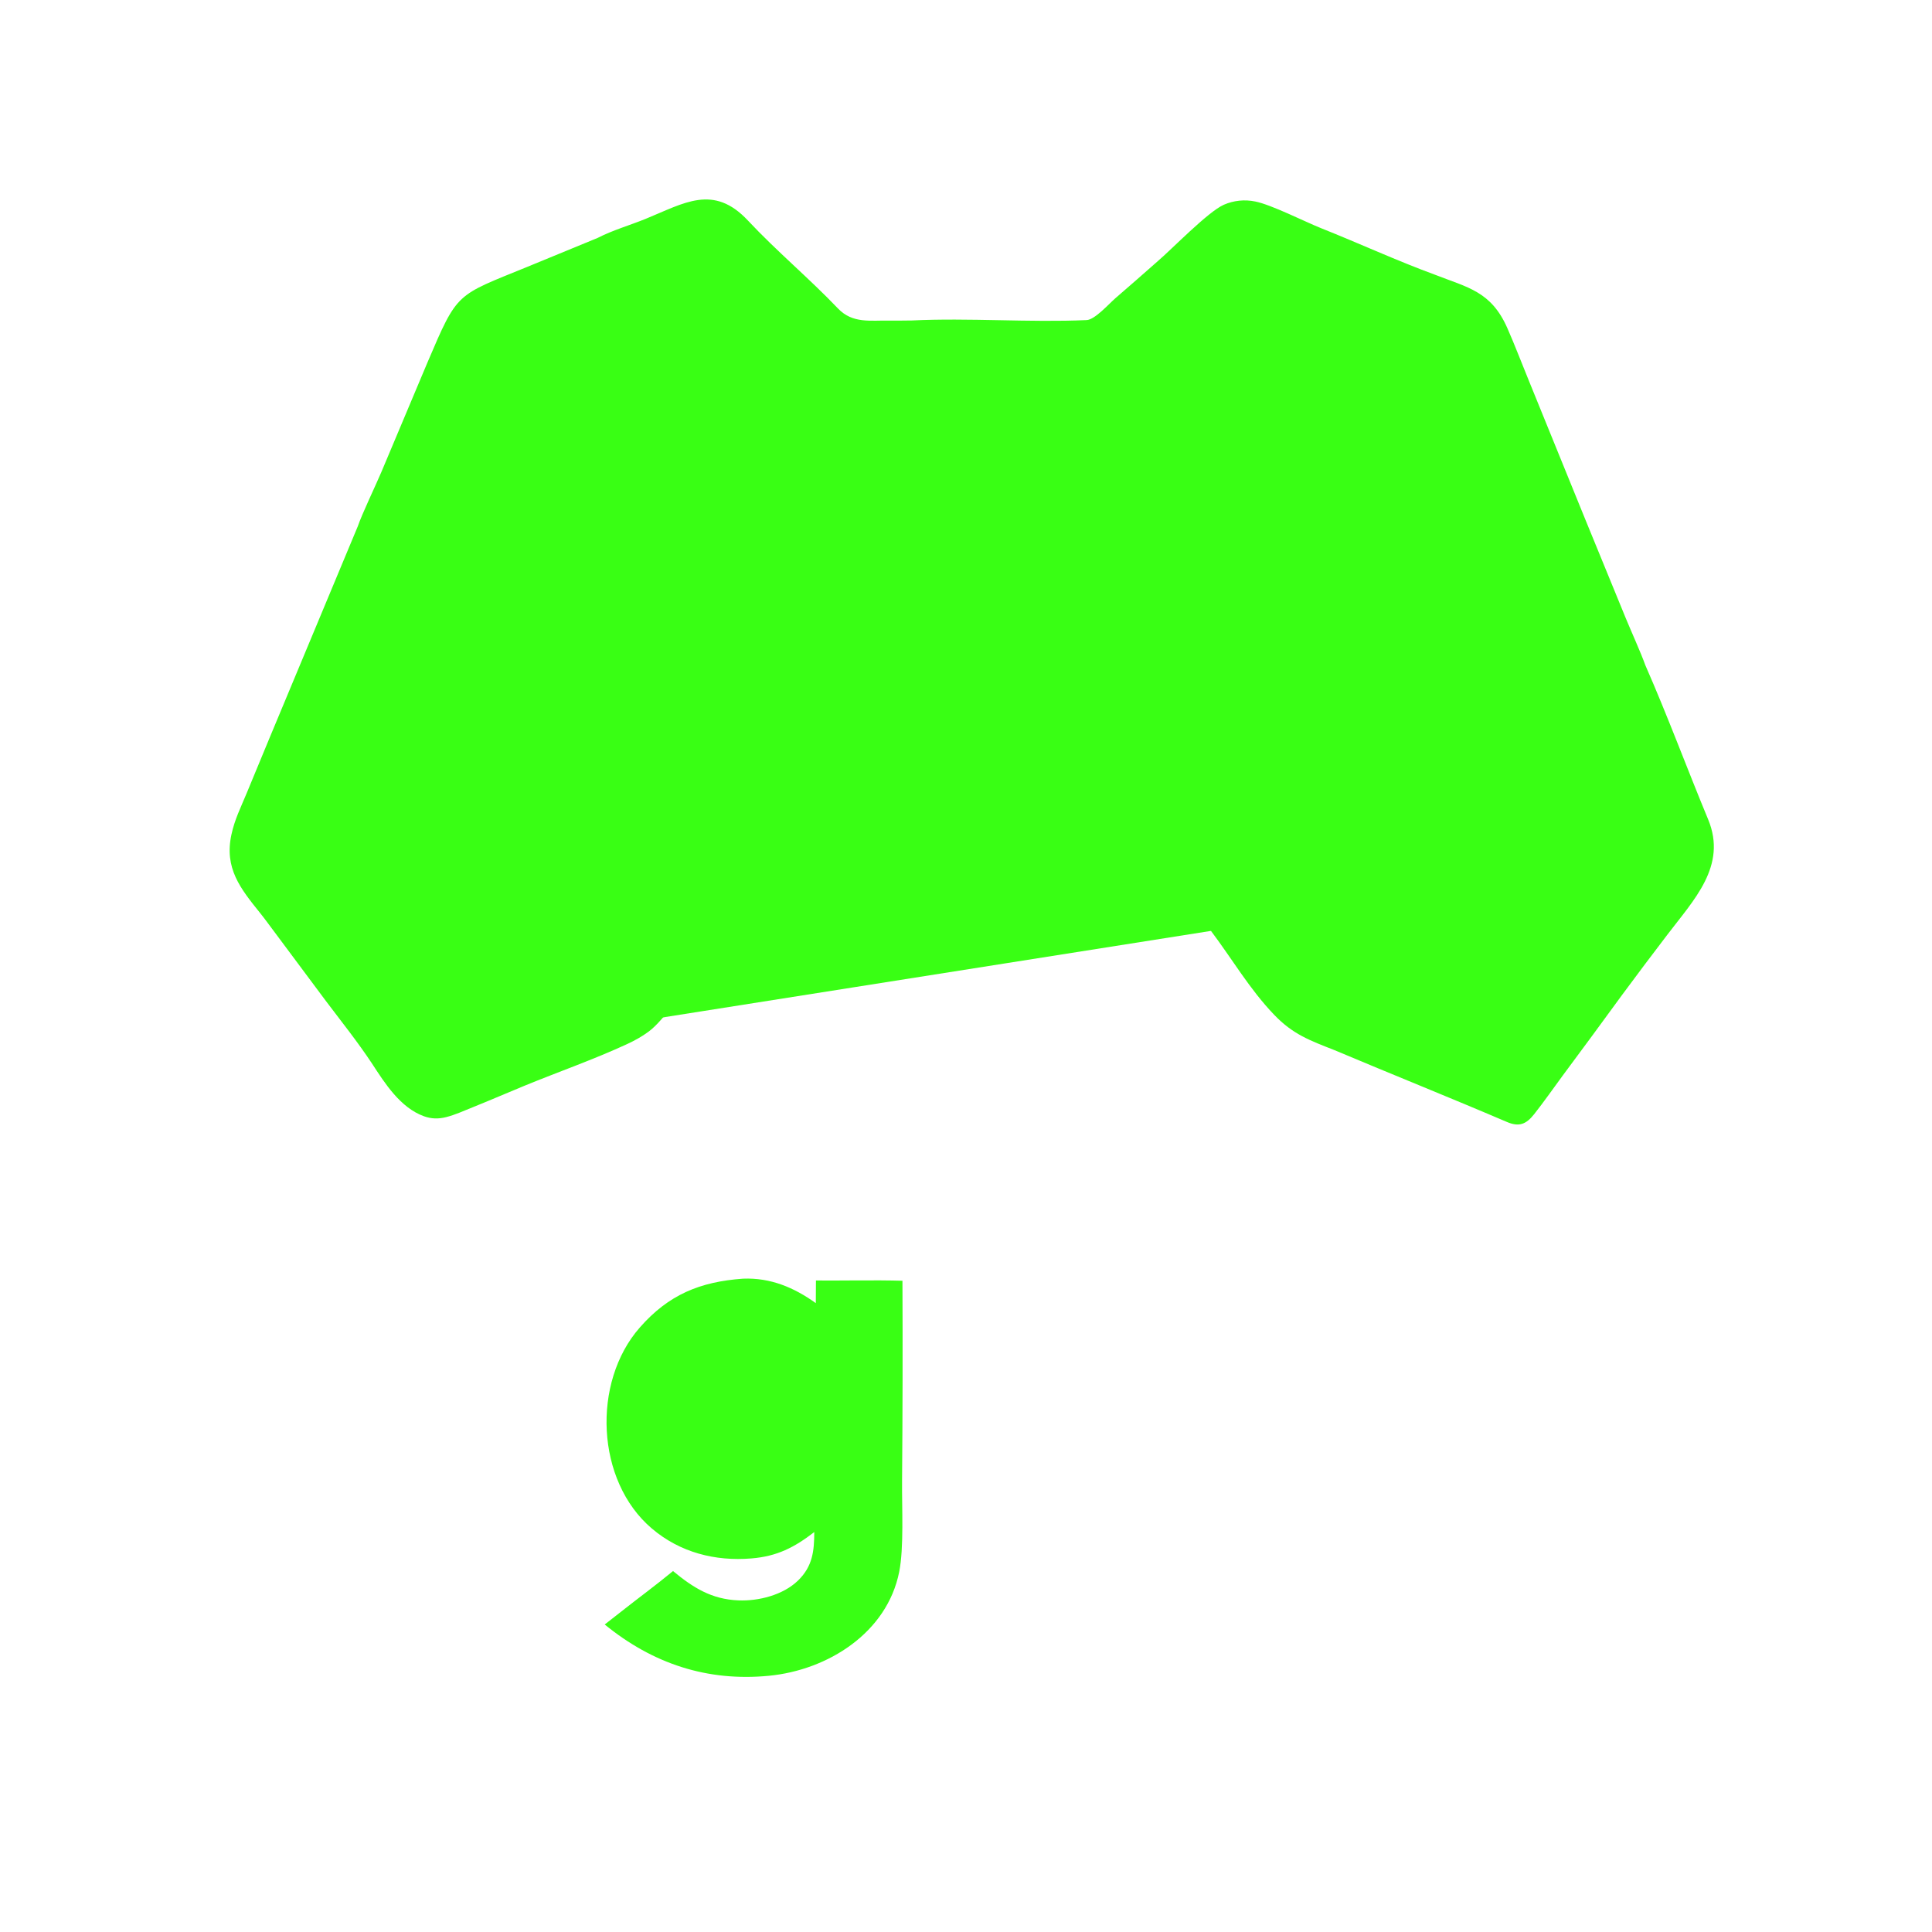
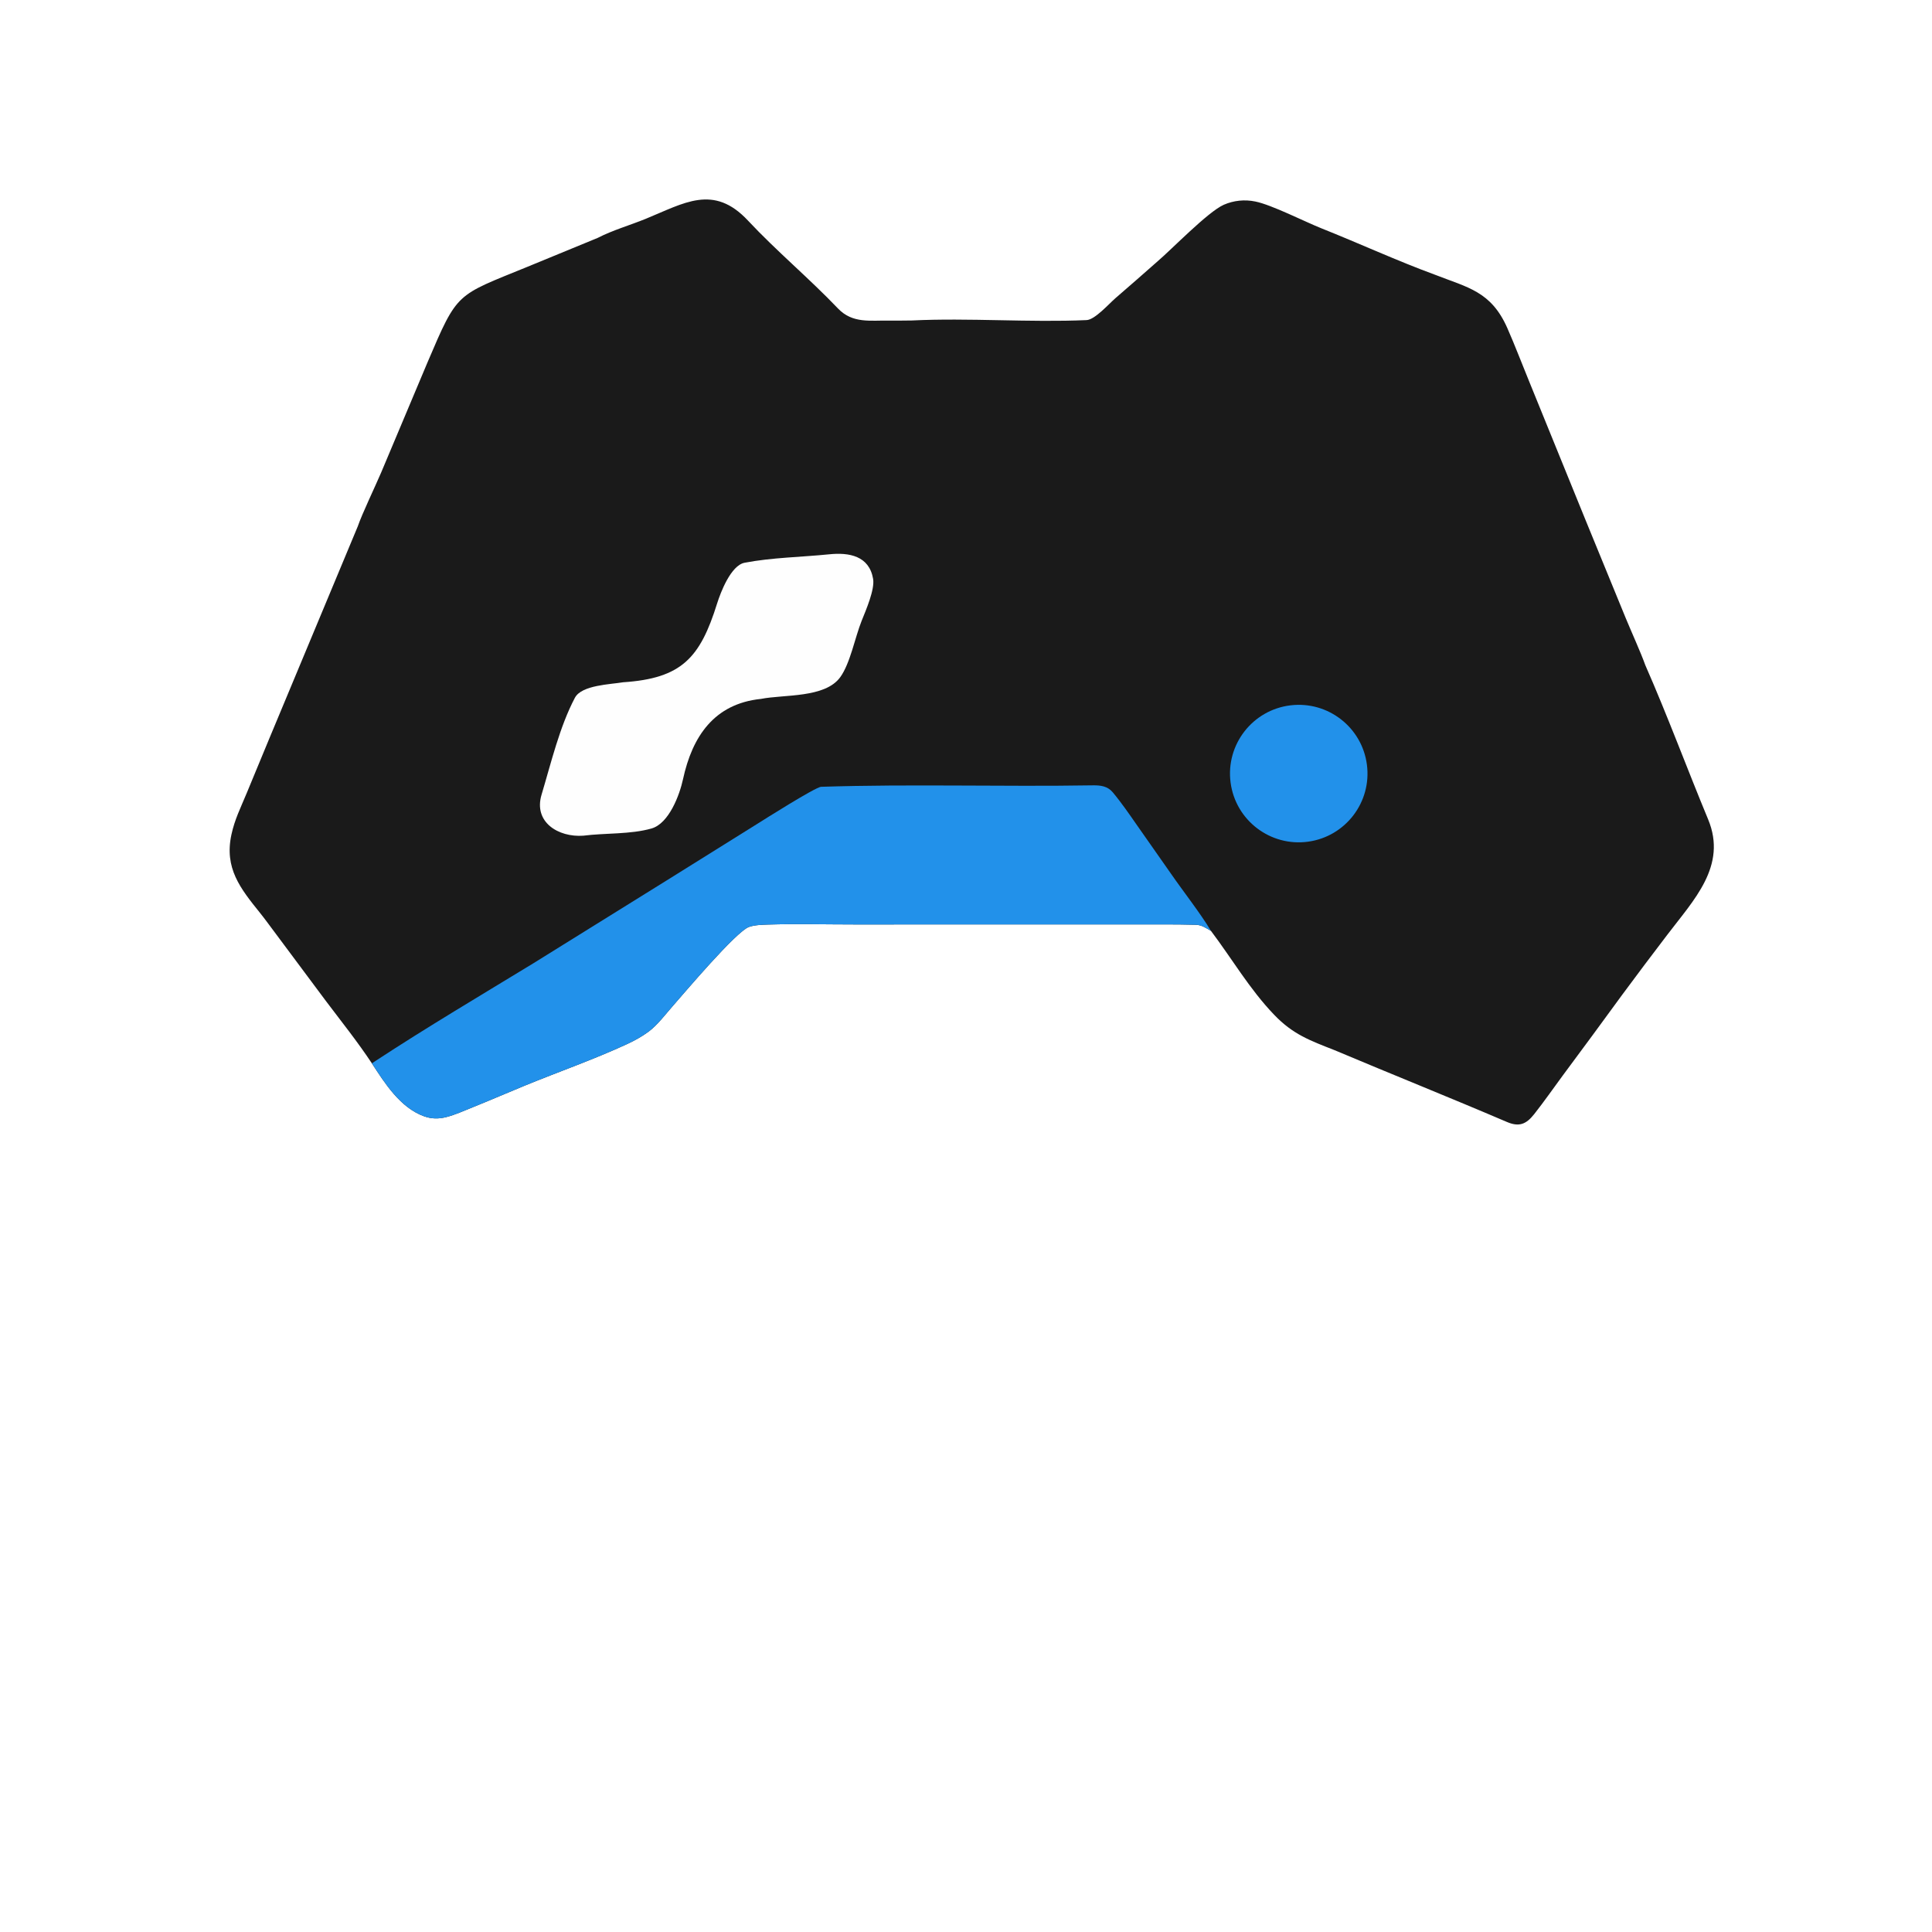
<svg xmlns="http://www.w3.org/2000/svg" width="1024" height="1024" viewBox="0 0 1024 1024">
-   <g fill="#39ff14">
-     <path d="M316.78 126.096C324.733 122 333.829 119.405 342.124 116.028C362.584 107.7 378.151 97.338 396.46 116.931C411.424 132.945 428.941 147.557 444.156 163.504C451.937 171.659 461.456 169.719 471.56 169.925C475.279 169.987 479.37 169.886 483.25 169.861C513.651 168.388 545.491 170.998 575.928 169.655C580.31 169.461 587.737 161.052 591.216 158.027C598.454 151.737 605.982 145.25 613.159 138.847C621.111 132.106 640.123 112.322 648.638 108.524C653.888 106.236 659.72 105.635 665.327 106.803C673.896 108.504 691.64 117.539 700.407 121.029C720.333 128.96 740.513 138.261 760.625 145.634C777.929 152.416 790.297 154.365 798.904 173.866C802.897 182.911 806.647 192.818 810.427 202.011L840.311 275.481L861.729 327.754C864.654 334.855 869.602 345.702 872.062 352.58C883.809 379.291 894.145 407.296 905.344 434.281C915.614 459.024 897.623 477.077 883.558 495.641C875.522 506.159 867.569 516.741 859.701 527.385C849.303 541.658 838.835 555.879 828.295 570.048C823.244 576.902 818.348 583.933 813.105 590.574C808.867 595.943 805.074 597.39 798.681 594.656C768.436 581.717 737.746 569.436 707.453 556.66C694.27 551.455 685.367 548.334 675.295 537.82C662.27 524.226 653.119 508.355 641.84 493.396C639.16 491.851 636.905 490.234 633.845 490.154C623.259 489.877 612.432 489.961 601.841 489.956L541.521 489.96L453.216 489.983C437.812 489.982 422.3 489.578 406.908 490.04C403.84 490.132 399.859 490.271 396.961 491.304C390.119 493.744 362.652 526.316 356.599 533.189C352.689 537.629 348.503 543.274 343.761 546.795C340.261 549.394 336.306 551.569 332.356 553.396C314.766 561.532 296.156 568.022 278.209 575.377C268.893 579.196 259.672 583.224 250.324 586.97C245.818 588.775 241.23 590.889 236.524 592.081C232.423 593.119 228.662 593.073 224.666 591.622C212.14 587.073 204.001 574.194 197.1 563.597C189.5 552.13 180.969 541.451 172.685 530.484L145.563 494.09C143.086 490.806 140.386 487.047 137.887 483.944C127.337 470.842 118.818 460.163 122.662 442.349C124.399 434.3 127.542 428.124 130.724 420.455L142.723 391.465L189.648 278.937C191.83 272.511 198.976 257.587 202.036 250.413L226.623 191.977C242.674 154.368 241.511 156.966 279.427 141.463L316.78 126.096Z" />
-     <path d="M197.1 563.597L199.509 562.003C226.136 544.547 255.374 527.214 282.601 510.616L353.513 466.542L400.804 437.02C404.834 434.488 432.248 417.116 435.224 417.018C483.043 415.485 531.202 417.028 579.112 416.248C583.311 416.18 587.032 416.648 589.786 419.941C594.46 425.531 598.615 431.634 602.778 437.592L620.693 463.152C627.032 472.327 636.317 484.143 641.84 493.396Z" />
-     <path d="M393.84 677.721C408.373 677.138 420.855 682.399 432.392 690.685L432.469 678.692C447.455 678.807 463.537 678.399 478.319 678.824C478.477 714.215 478.409 749.607 478.114 784.997C477.981 798.812 479.159 820.254 476.592 833.13C470.155 865.417 438.806 885.189 407.498 888.202C374.812 891.348 346 881.82 320.51 861.015L329.006 854.373C337.996 847.241 348.074 839.868 356.717 832.692C367.351 841.484 377.101 847.654 391.338 848.237C402.088 848.678 414.985 845.419 422.908 837.782C430.708 830.262 431.564 822.044 431.583 812.026C421.04 820.153 411.852 824.902 398.271 825.998C379.03 827.588 360.498 822.867 345.543 810.192C315.755 784.946 313.65 732.666 339.063 703.659C354.394 686.16 371.036 679.353 393.84 677.721Z" />
-   </g>
+   <path fill="#1a1a1a" d="M316.78 126.096C324.733 122 333.829 119.405 342.124 116.028C362.584 107.7 378.151 97.338 396.46 116.931C411.424 132.945 428.941 147.557 444.156 163.504C451.937 171.659 461.456 169.719 471.56 169.925C475.279 169.987 479.37 169.886 483.25 169.861C513.651 168.388 545.491 170.998 575.928 169.655C580.31 169.461 587.737 161.052 591.216 158.027C598.454 151.737 605.982 145.25 613.159 138.847C621.111 132.106 640.123 112.322 648.638 108.524C653.888 106.236 659.72 105.635 665.327 106.803C673.896 108.504 691.64 117.539 700.407 121.029C720.333 128.96 740.513 138.261 760.625 145.634C777.929 152.416 790.297 154.365 798.904 173.866C802.897 182.911 806.647 192.818 810.427 202.011L840.311 275.481L861.729 327.754C864.654 334.855 869.602 345.702 872.062 352.58C883.809 379.291 894.145 407.296 905.344 434.281C915.614 459.024 897.623 477.077 883.558 495.641C875.522 506.159 867.569 516.741 859.701 527.385C849.303 541.658 838.835 555.879 828.295 570.048C823.244 576.902 818.348 583.933 813.105 590.574C808.867 595.943 805.074 597.39 798.681 594.656C768.436 581.717 737.746 569.436 707.453 556.66C694.27 551.455 685.367 548.334 675.295 537.82C662.27 524.226 653.119 508.355 641.84 493.396C639.16 491.851 636.905 490.234 633.845 490.154C623.259 489.877 612.432 489.961 601.841 489.956L541.521 489.96L453.216 489.983C437.812 489.982 422.3 489.578 406.908 490.04C403.84 490.132 399.859 490.271 396.961 491.304C390.119 493.744 362.652 526.316 356.599 533.189C352.689 537.629 348.503 543.274 343.761 546.795C340.261 549.394 336.306 551.569 332.356 553.396C314.766 561.532 296.156 568.022 278.209 575.377C268.893 579.196 259.672 583.224 250.324 586.97C245.818 588.775 241.23 590.889 236.524 592.081C232.423 593.119 228.662 593.073 224.666 591.622C212.14 587.073 204.001 574.194 197.1 563.597C189.5 552.13 180.969 541.451 172.685 530.484L145.563 494.09C143.086 490.806 140.386 487.047 137.887 483.944C127.337 470.842 118.818 460.163 122.662 442.349C124.399 434.3 127.542 428.124 130.724 420.455L142.723 391.465L189.648 278.937C191.83 272.511 198.976 257.587 202.036 250.413L226.623 191.977C242.674 154.368 241.511 156.966 279.427 141.463L316.78 126.096Z" />
+   <path fill="#2291EA" d="M197.1 563.597L199.509 562.003C226.136 544.547 255.374 527.214 282.601 510.616L353.513 466.542L400.804 437.02C404.834 434.488 432.248 417.116 435.224 417.018C483.043 415.485 531.202 417.028 579.112 416.248C583.311 416.18 587.032 416.648 589.786 419.941C594.46 425.531 598.615 431.634 602.778 437.592L620.693 463.152C627.032 472.327 636.317 484.143 641.84 493.396C639.16 491.851 636.905 490.234 633.845 490.154C623.259 489.877 612.432 489.961 601.841 489.956L541.521 489.96L453.216 489.983C437.812 489.982 422.3 489.578 406.908 490.04C403.84 490.132 399.859 490.271 396.961 491.304C390.119 493.744 362.652 526.316 356.599 533.189C352.689 537.629 348.503 543.274 343.761 546.795C340.261 549.394 336.306 551.569 332.356 553.396C314.766 561.532 296.156 568.022 278.209 575.377C268.893 579.196 259.672 583.224 250.324 586.97C245.818 588.775 241.23 590.889 236.524 592.081C232.423 593.119 228.662 593.073 224.666 591.622C212.14 587.073 204.001 574.194 197.1 563.597Z" />
+   <path fill="#FEFEFE" d="M439.496 293.793C450.051 292.699 460.684 294.613 462.767 306.811C463.735 312.481 458.959 323.37 456.655 329.133C453.2 337.775 450.62 351.641 445.347 358.917C437.26 370.076 415.563 368.004 403.296 370.439C378.573 372.994 366.93 390.263 362.001 413.034C360.223 421.248 354.62 436.471 345.295 439.121C334.087 442.306 321.043 441.432 309.119 442.934C296 443.881 282.647 435.815 287.045 421.166C292.084 404.383 296.582 385.227 304.71 369.833C308.296 363.041 323.71 362.752 330.254 361.618C361.336 359.564 371.078 348.676 380.092 319.825C381.924 313.963 387.397 299.658 394.653 298.264C409.028 295.501 424.692 295.293 439.496 293.793Z" />
+   <path fill="#2291EA" d="M684.005 373.84C703.85 371.45 721.915 385.492 724.495 405.313C727.075 425.133 713.206 443.332 693.412 446.101C673.347 448.908 654.846 434.809 652.231 414.719C649.616 394.629 663.891 376.263 684.005 373.84Z" />
</svg>
